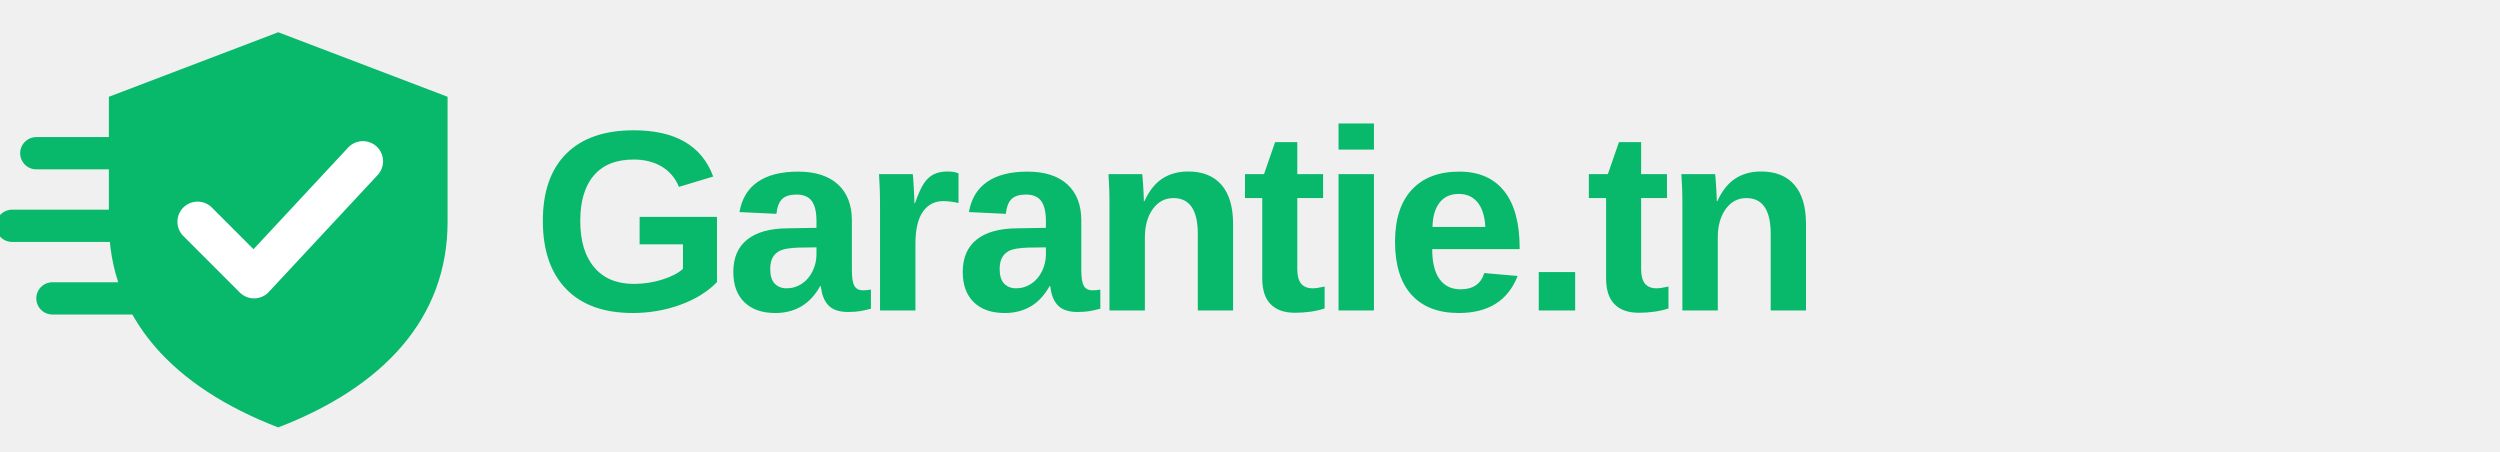
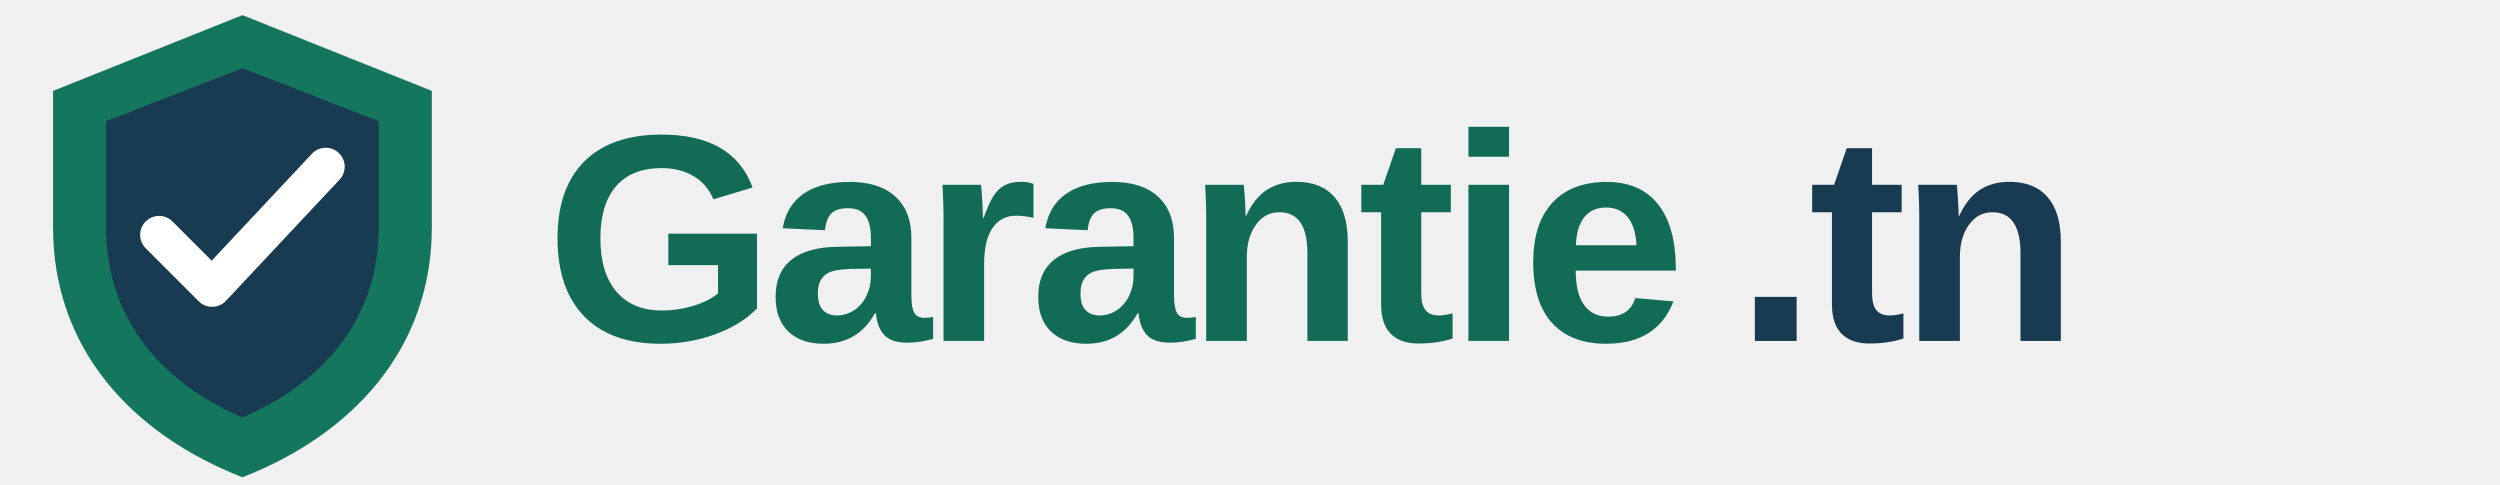
- <svg xmlns="http://www.w3.org/2000/svg" viewBox="0 0 620 112" role="img" aria-labelledby="title">
-   <g fill="none" stroke="#08B86B" stroke-width="8" stroke-linecap="round">
-     <path d="M9 38h25M3 56h31M13 74h21" />
+ <svg xmlns="http://www.w3.org/2000/svg" viewBox="0 0 330 64" role="img" aria-labelledby="title">
+   <g transform="translate(0 0)">
+     <path d="M32 2 57 12v18c0 16-10.4 27.3-25 33C17.4 57.3 7 46 7 30V12Z" fill="#14765C" />
+     <path d="M32 9 50 16v14c0 11.8-7 20.4-18 25.1C21 50.4 14 41.8 14 30V16Z" fill="#183B52" />
+     <path d="m21 31 7 7 15-16" fill="none" stroke="#fff" stroke-width="5" stroke-linecap="round" stroke-linejoin="round" />
  </g>
-   <path d="M69 8 111 24v31c0 24-16 41-42 51C43 96 27 79 27 55V24Z" fill="#08B86B" />
-   <path d="m49 55 14 14 27-29" fill="none" stroke="#fff" stroke-width="10" stroke-linecap="round" stroke-linejoin="round" />
-   <text x="132" y="77" font-family="Arial, Helvetica, sans-serif" font-size="64" font-weight="800" letter-spacing="-1.8" fill="#08B86B">Garantie.tn</text>
+   <text x="72" y="45" font-family="Arial, Helvetica, sans-serif" font-size="39" font-weight="800" letter-spacing="-1.1" fill="#126b55">Garantie</text>
+   <text x="229" y="45" font-family="Arial, Helvetica, sans-serif" font-size="39" font-weight="800" letter-spacing="-1.1" fill="#183b52">.tn</text>
</svg>
